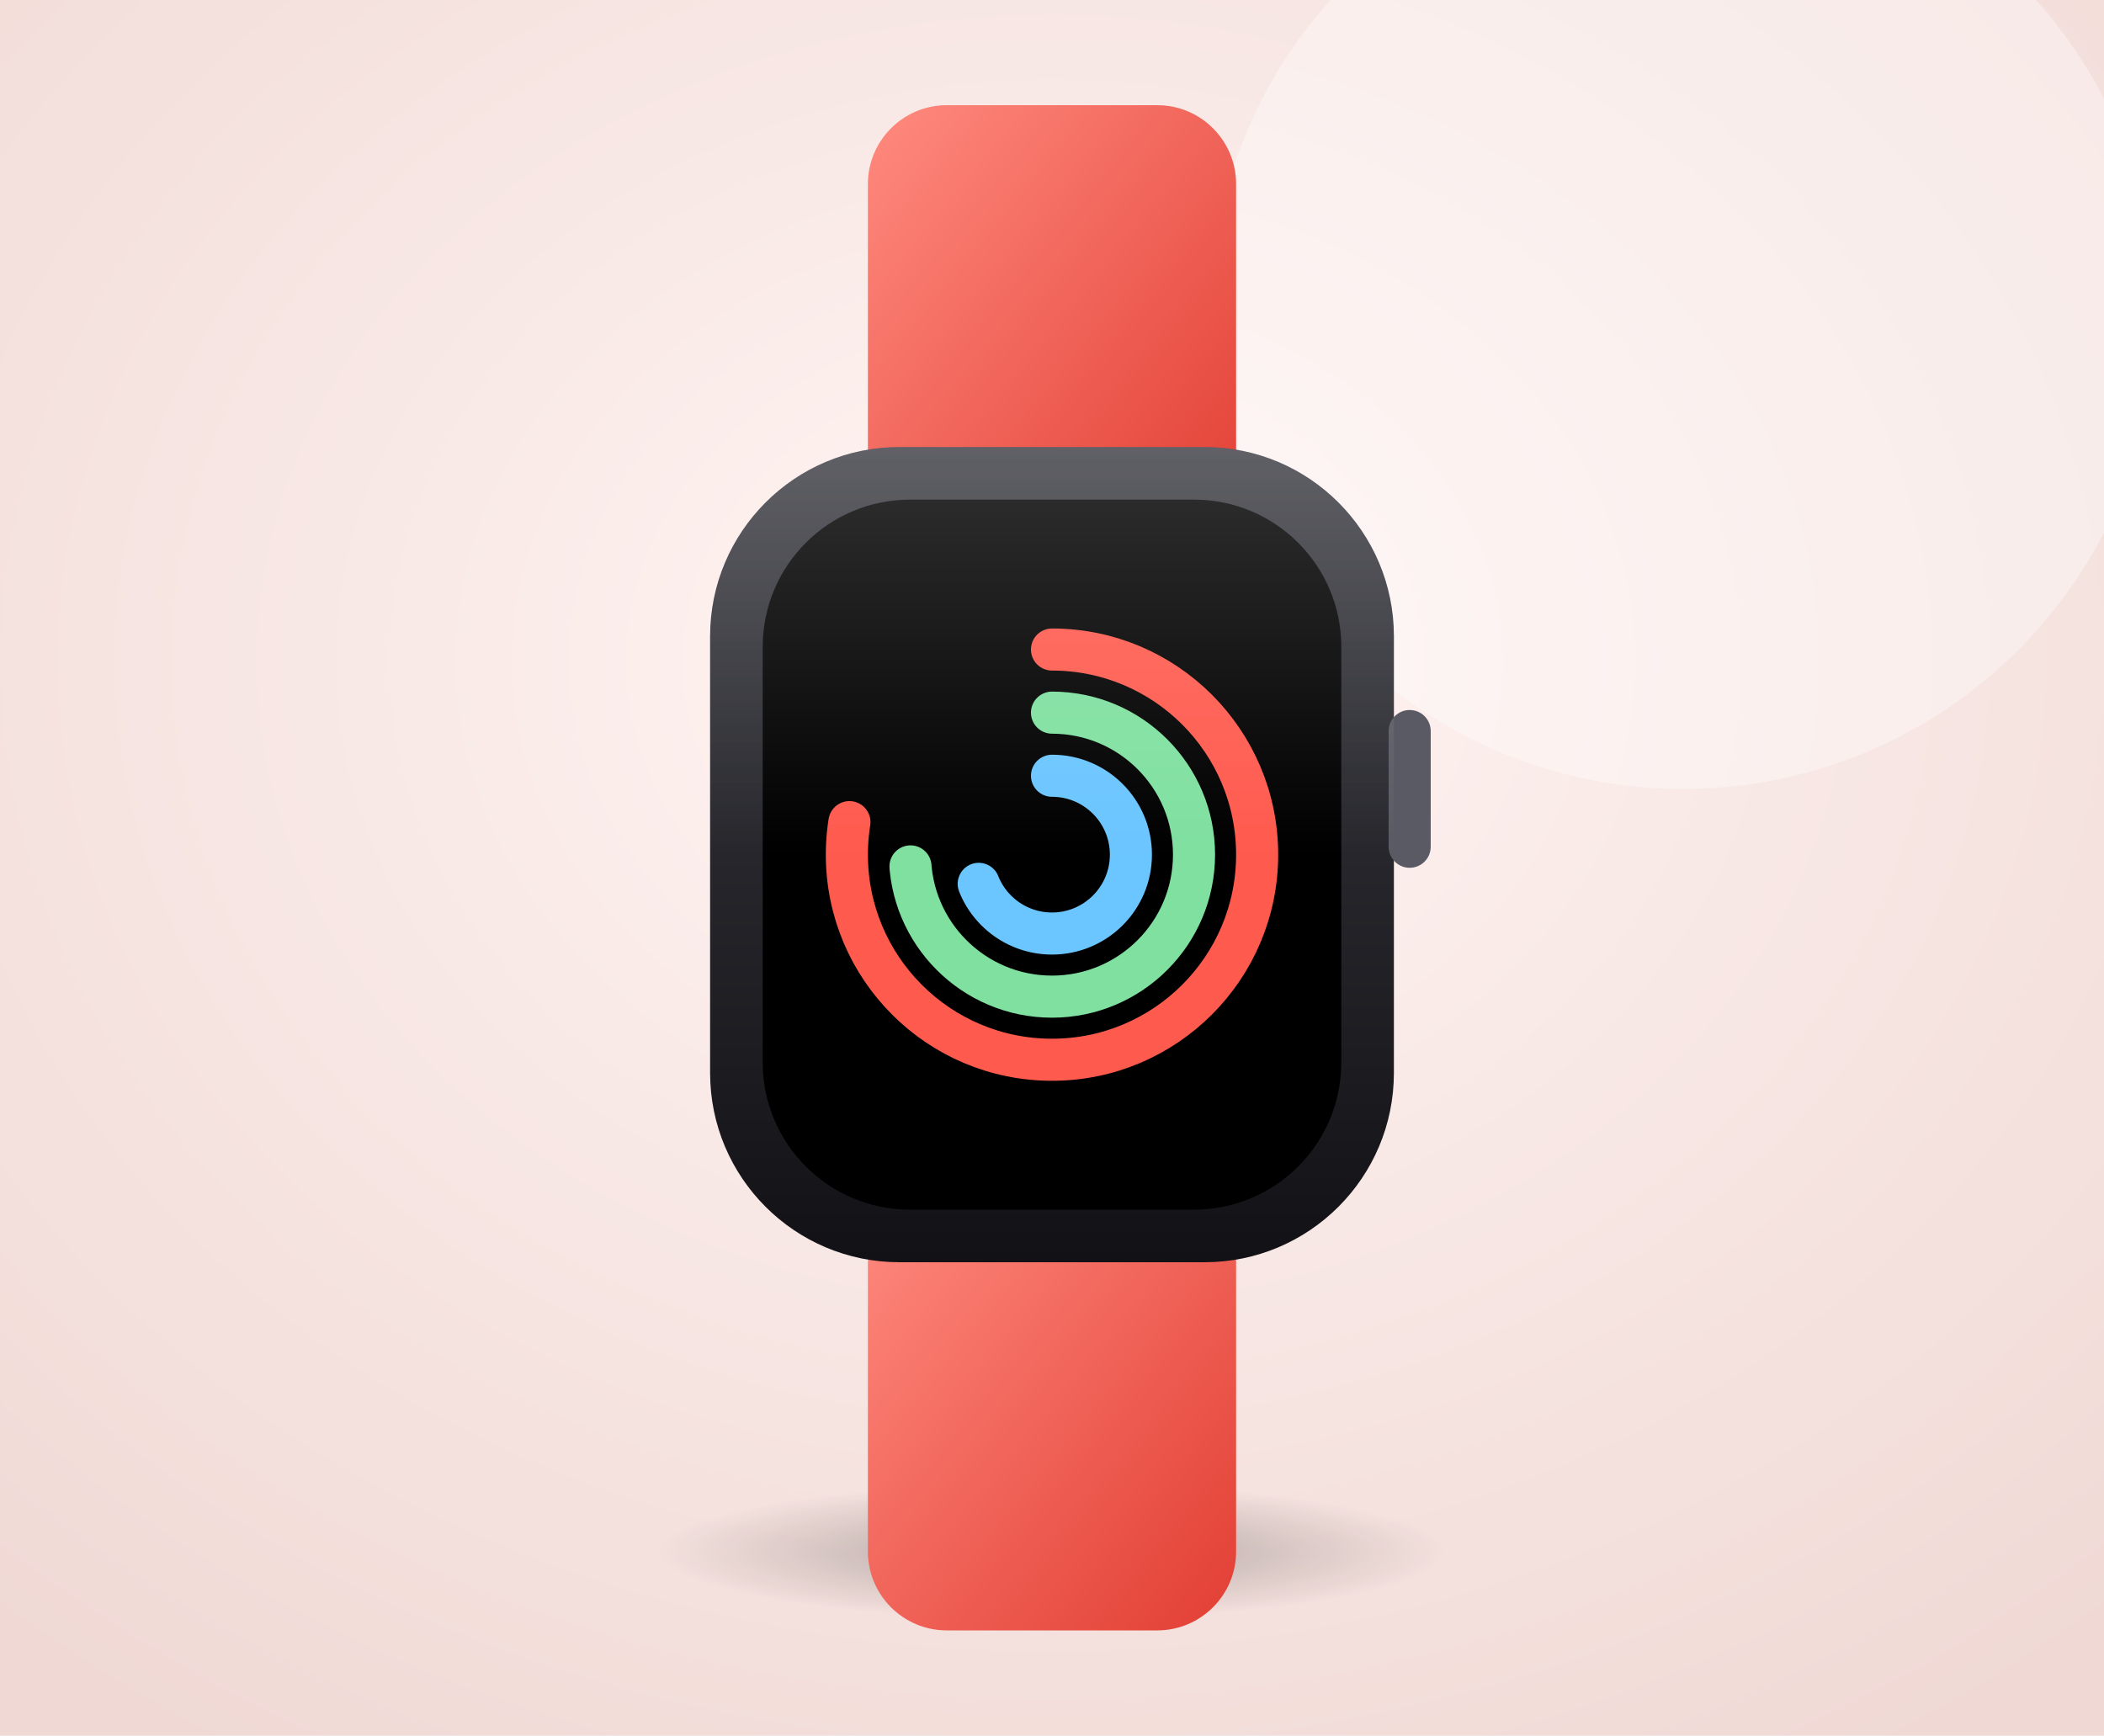
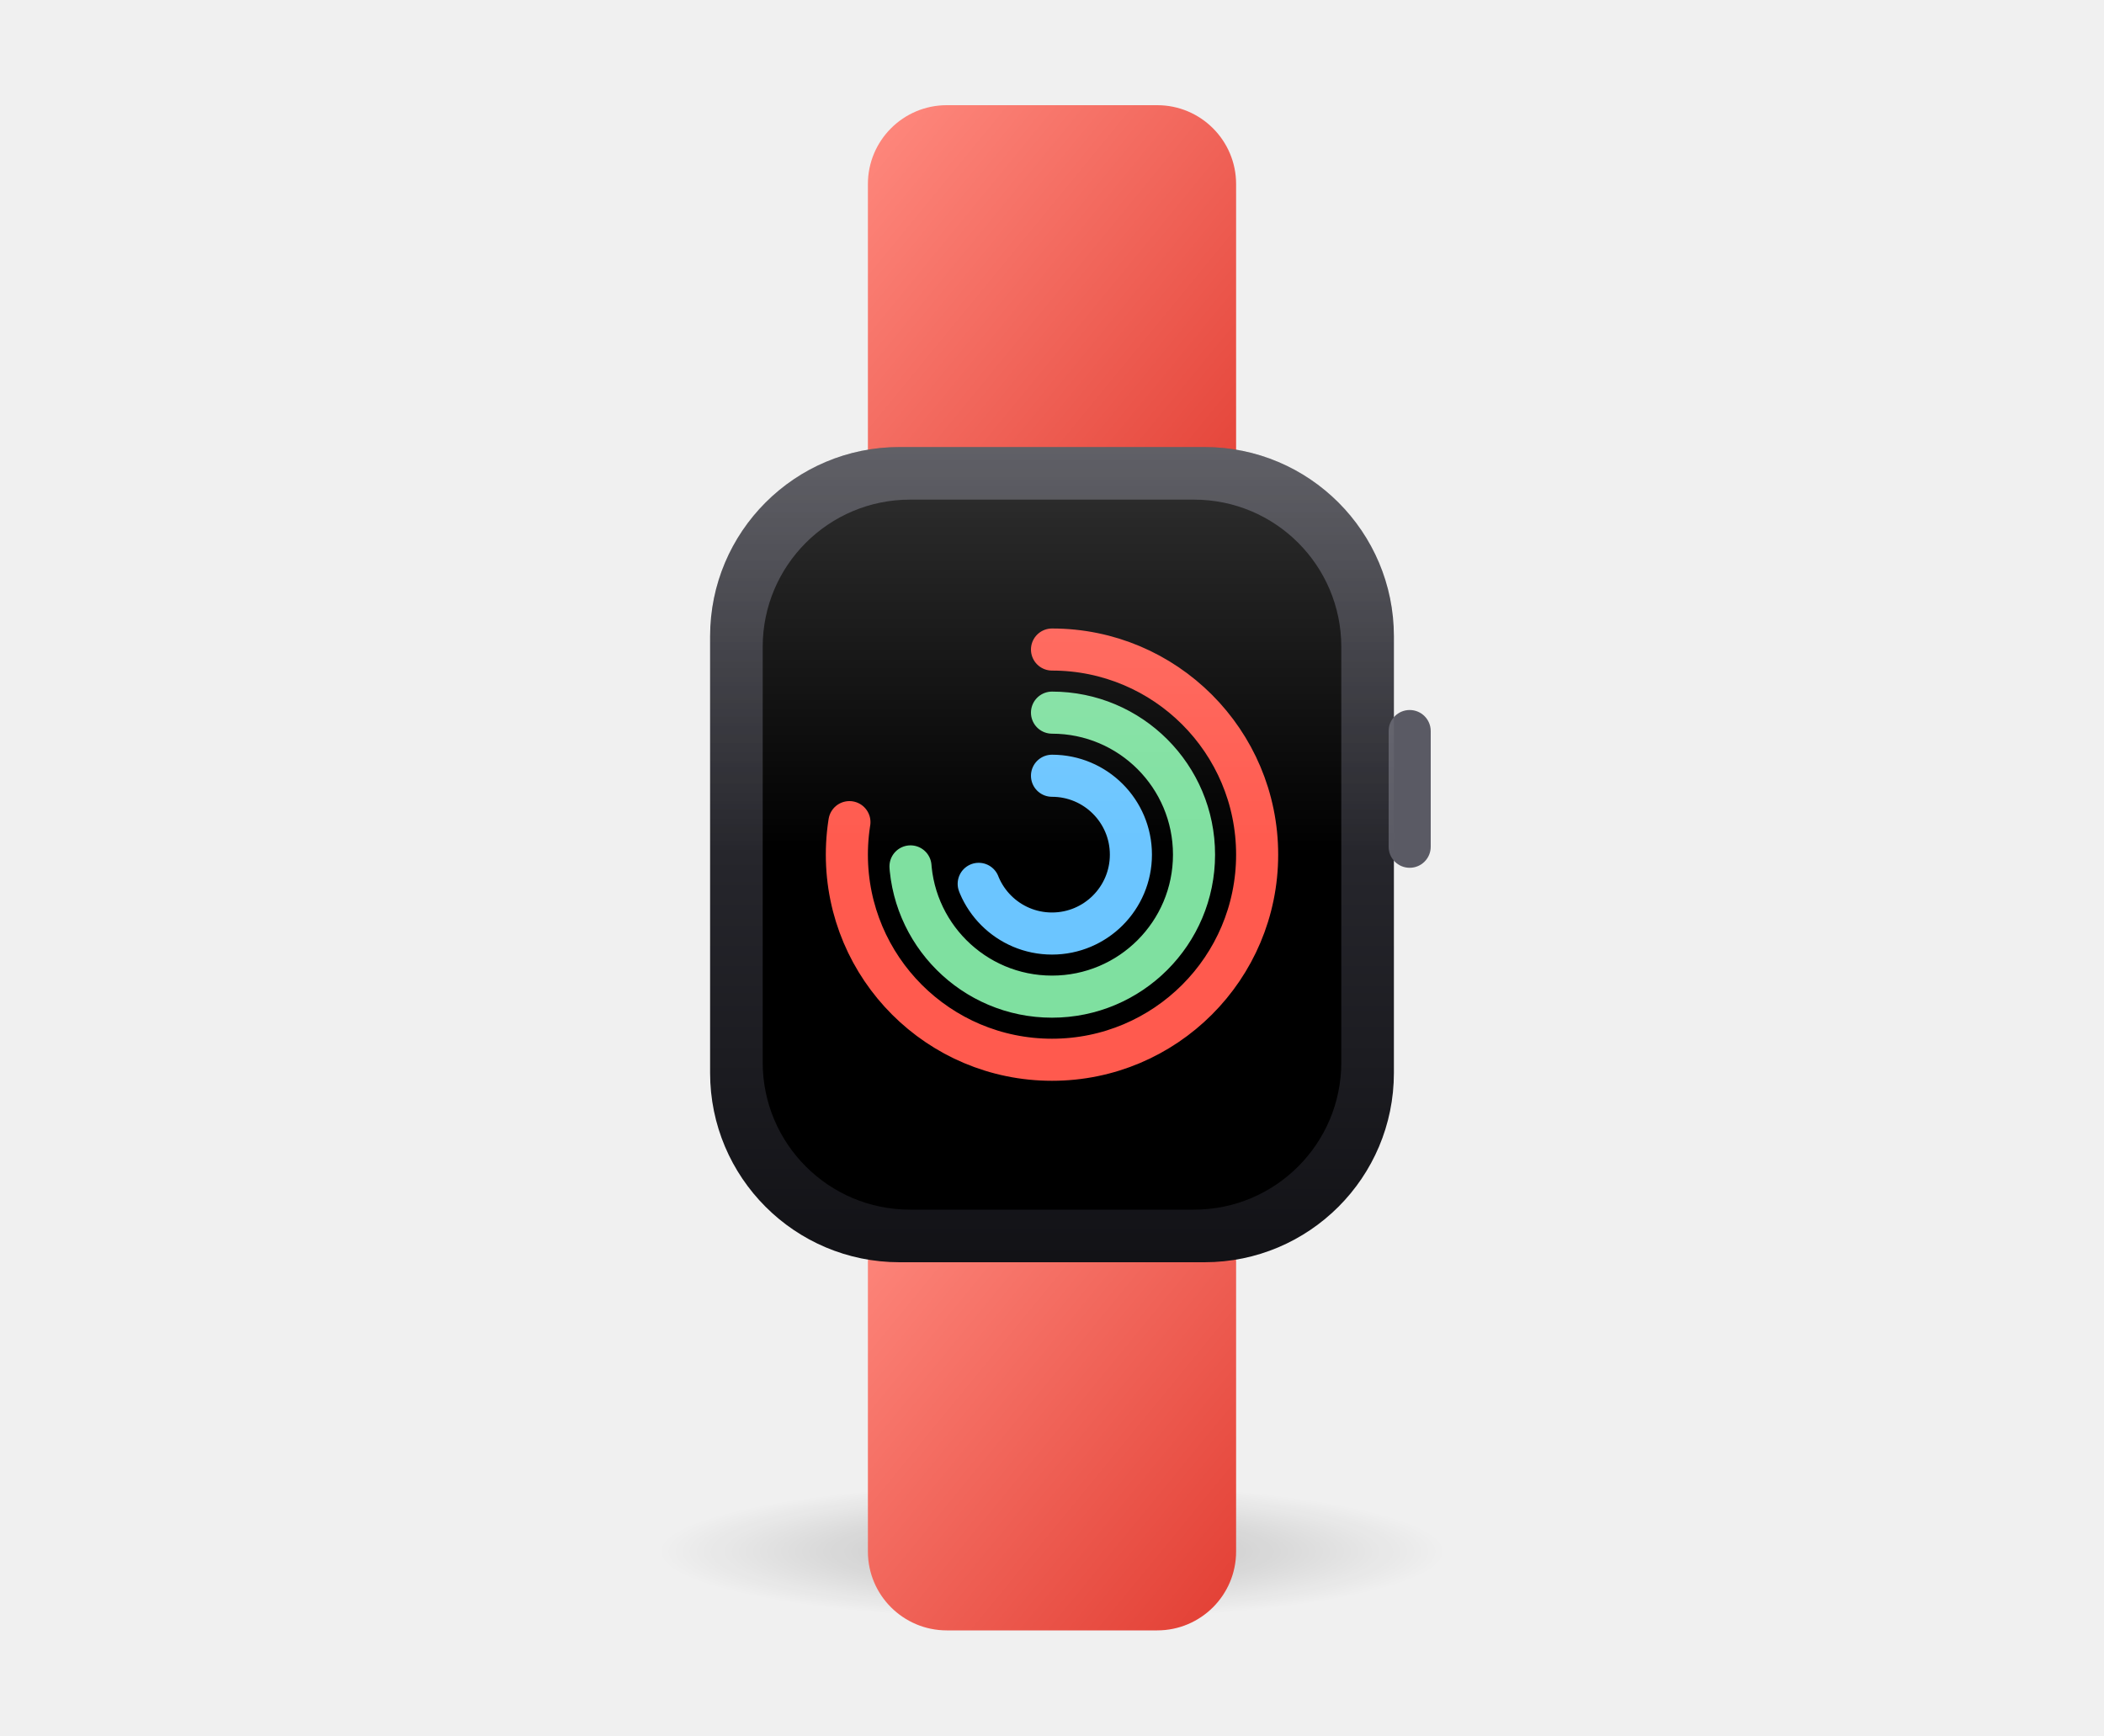
<svg xmlns="http://www.w3.org/2000/svg" viewBox="0 0 800 660">
  <defs>
    <radialGradient id="bg" cx="50%" cy="38%" r="75%">
      <stop offset="0" stop-color="#fff5f3" />
      <stop offset="1" stop-color="#f0d9d5" />
    </radialGradient>
    <radialGradient id="sh" cx="50%" cy="50%" r="50%">
-       <stop offset="0" stop-color="#000" stop-opacity=".28" />
+       <stop offset="0" stop-color="#000" stop-opacity=".22" />
      <stop offset="1" stop-color="#000" stop-opacity="0" />
    </radialGradient>
    <linearGradient id="gloss" x1="0" y1="0" x2="0" y2="1">
      <stop offset="0" stop-color="#fff" stop-opacity=".55" />
      <stop offset=".5" stop-color="#fff" stop-opacity="0" />
    </linearGradient>
    <linearGradient id="metal" x1="0" y1="0" x2="1" y2="1">
      <stop offset="0" stop-color="#f4f4f6" />
      <stop offset=".5" stop-color="#c9c9d0" />
      <stop offset="1" stop-color="#8f8f98" />
    </linearGradient>
    <linearGradient id="dark" x1="0" y1="0" x2="0" y2="1">
      <stop offset="0" stop-color="#3a3a42" />
      <stop offset="1" stop-color="#121216" />
    </linearGradient>
    <linearGradient id="acc" x1="0" y1="0" x2="1" y2="1">
      <stop offset="0" stop-color="#8b6dff" />
      <stop offset="1" stop-color="#4a25e0" />
    </linearGradient>
    <linearGradient id="coral" x1="0" y1="0" x2="1" y2="1">
      <stop offset="0" stop-color="#ff8a7f" />
      <stop offset="1" stop-color="#e23e33" />
    </linearGradient>
    <linearGradient id="screen" x1="0" y1="0" x2="1" y2="1">
      <stop offset="0" stop-color="#7b5cff" />
      <stop offset=".55" stop-color="#ff7a6e" />
      <stop offset="1" stop-color="#ffc56b" />
    </linearGradient>
  </defs>
-   <rect width="800" height="660" fill="url(#bg)" />
-   <circle cx="640" cy="120" r="180" fill="#fff" opacity=".35" />
  <ellipse cx="400" cy="590" rx="150" ry="26" fill="url(#sh)" />
  <rect x="330" y="40" width="140" height="170" rx="30" fill="url(#coral)" />
  <rect x="330" y="450" width="140" height="170" rx="30" fill="url(#coral)" />
  <rect x="270" y="170" width="260" height="310" rx="72" fill="url(#dark)" />
  <rect x="290" y="190" width="220" height="270" rx="56" fill="#000" />
  <circle cx="400" cy="325" r="78" fill="none" stroke="#ff5a4e" stroke-width="16" stroke-dasharray="380 500" stroke-linecap="round" transform="rotate(-90 400 325)" />
  <circle cx="400" cy="325" r="54" fill="none" stroke="#7fe0a0" stroke-width="16" stroke-dasharray="250 400" stroke-linecap="round" transform="rotate(-90 400 325)" />
  <circle cx="400" cy="325" r="30" fill="none" stroke="#6bc5ff" stroke-width="16" stroke-dasharray="130 300" stroke-linecap="round" transform="rotate(-90 400 325)" />
  <rect x="528" y="270" width="16" height="60" rx="8" fill="#5a5a64" />
  <rect x="270" y="170" width="260" height="310" rx="72" fill="url(#gloss)" opacity=".35" />
</svg>
